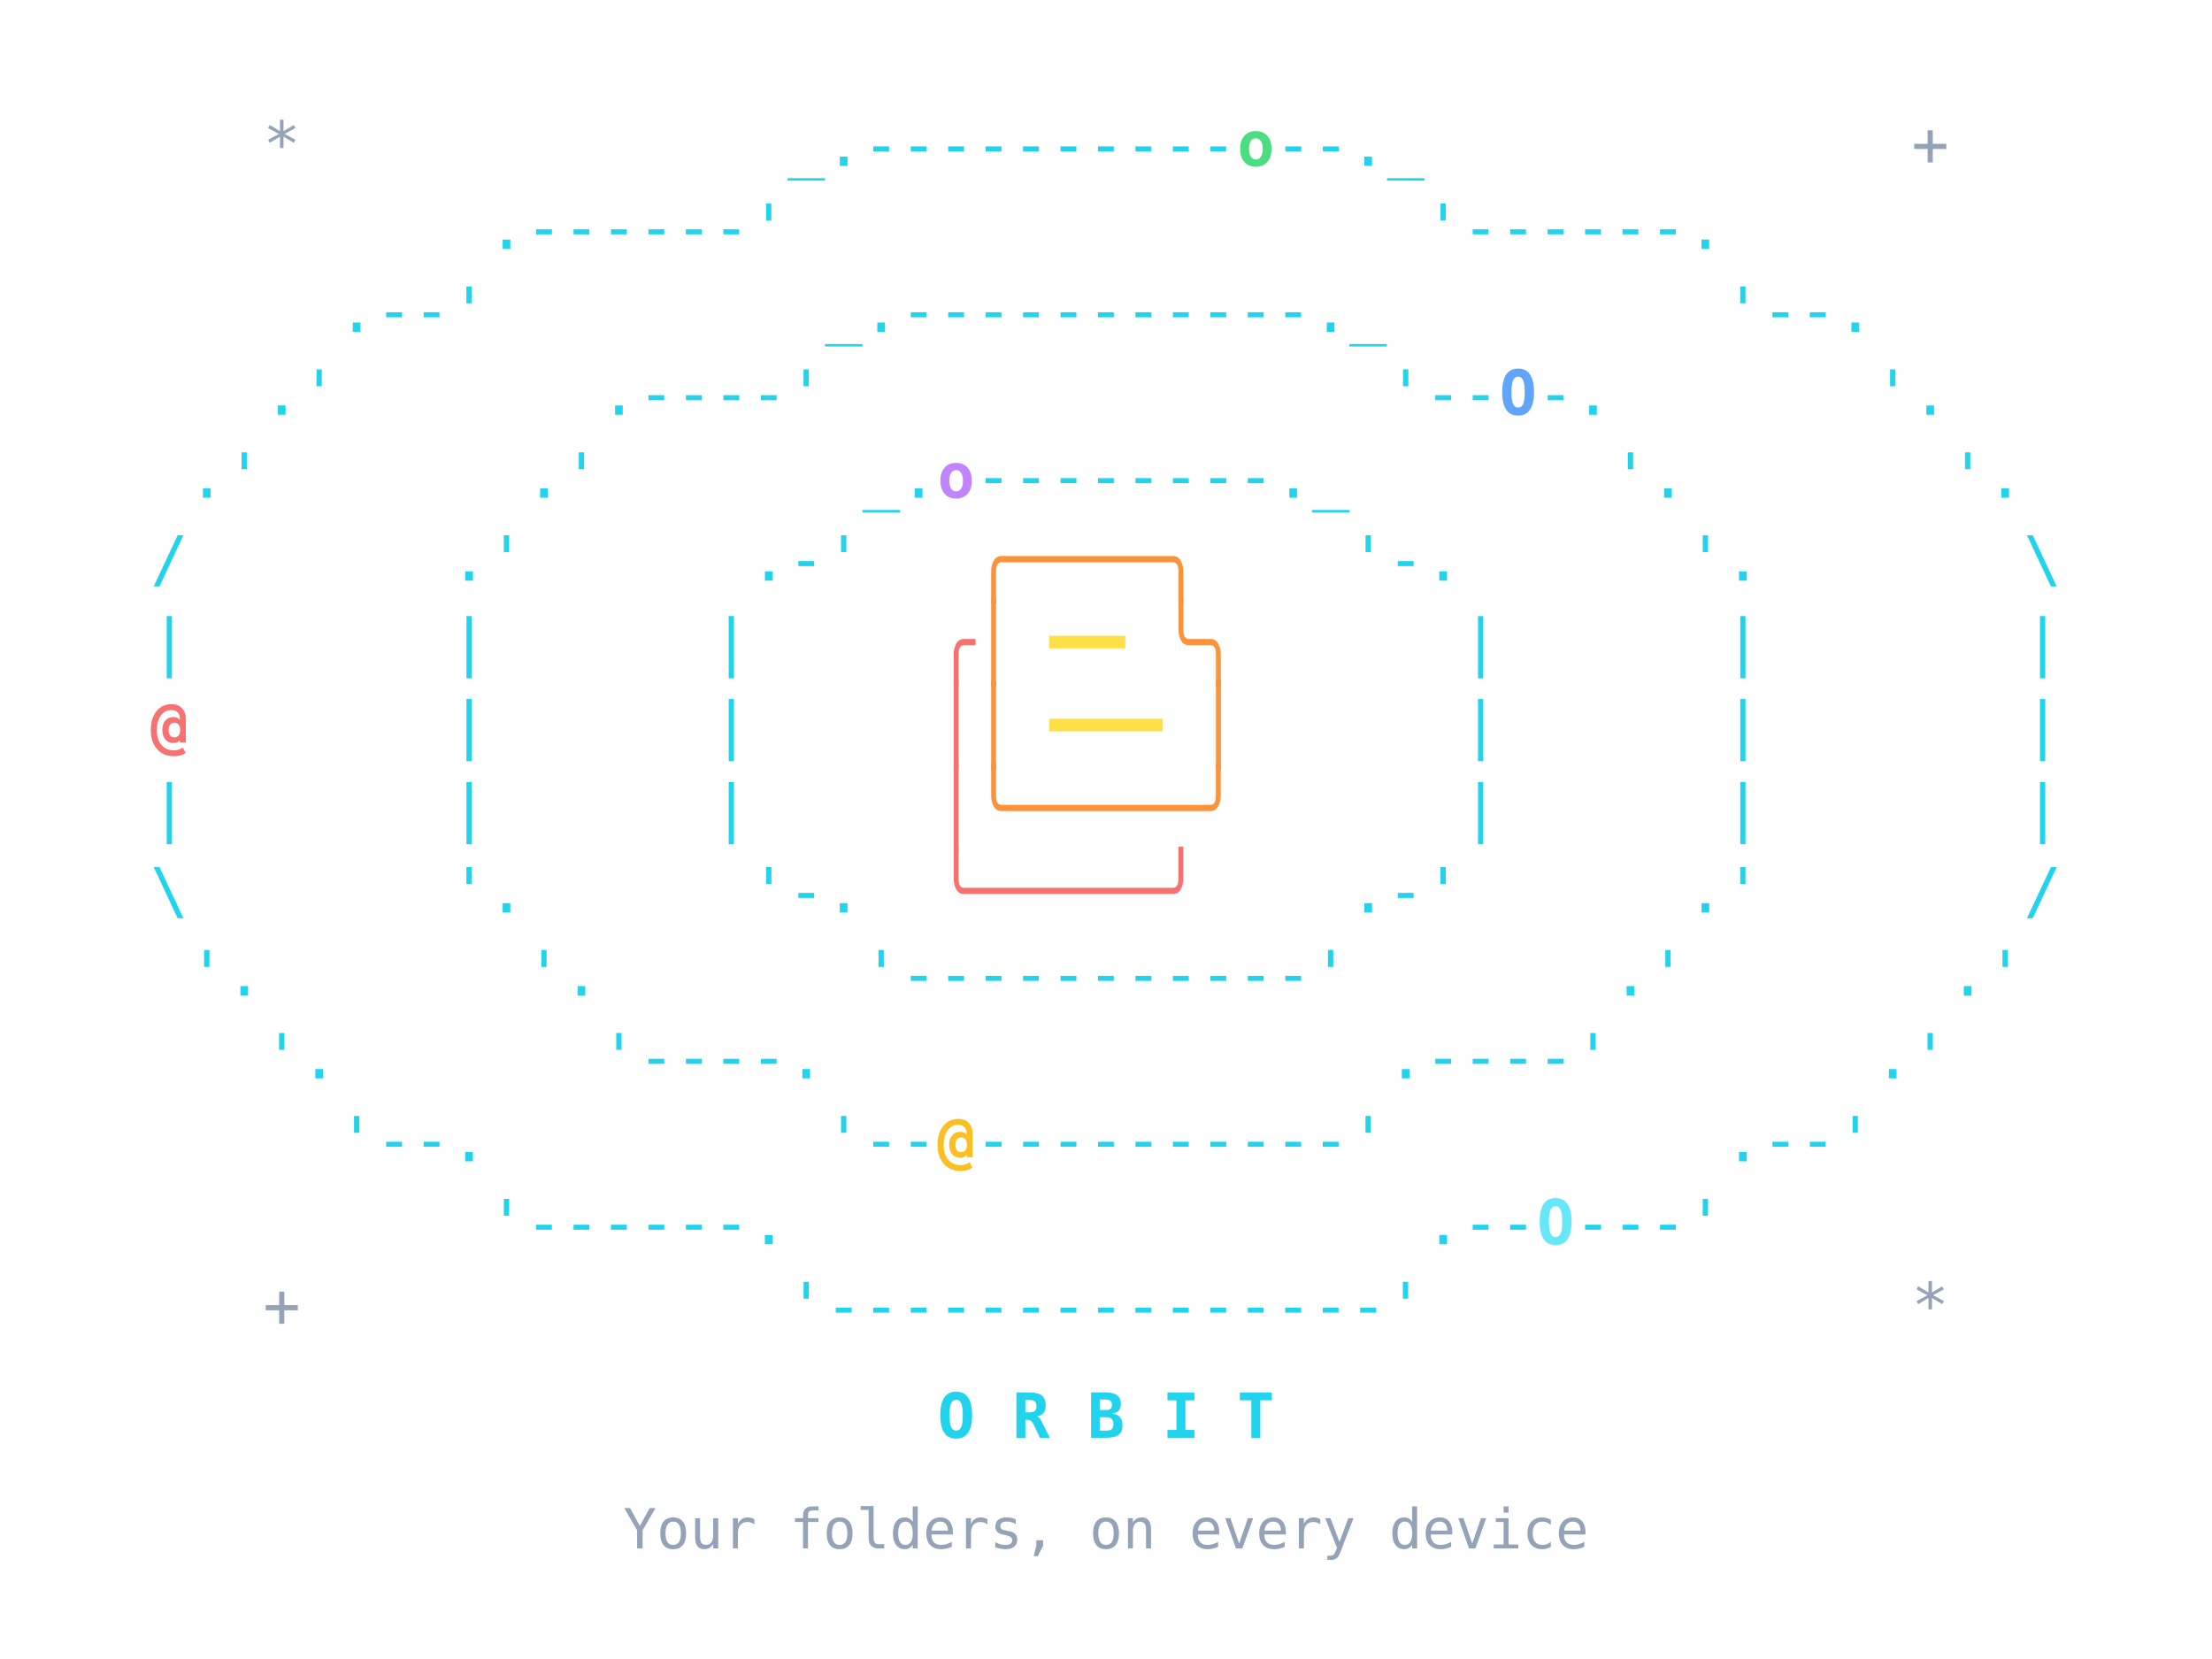
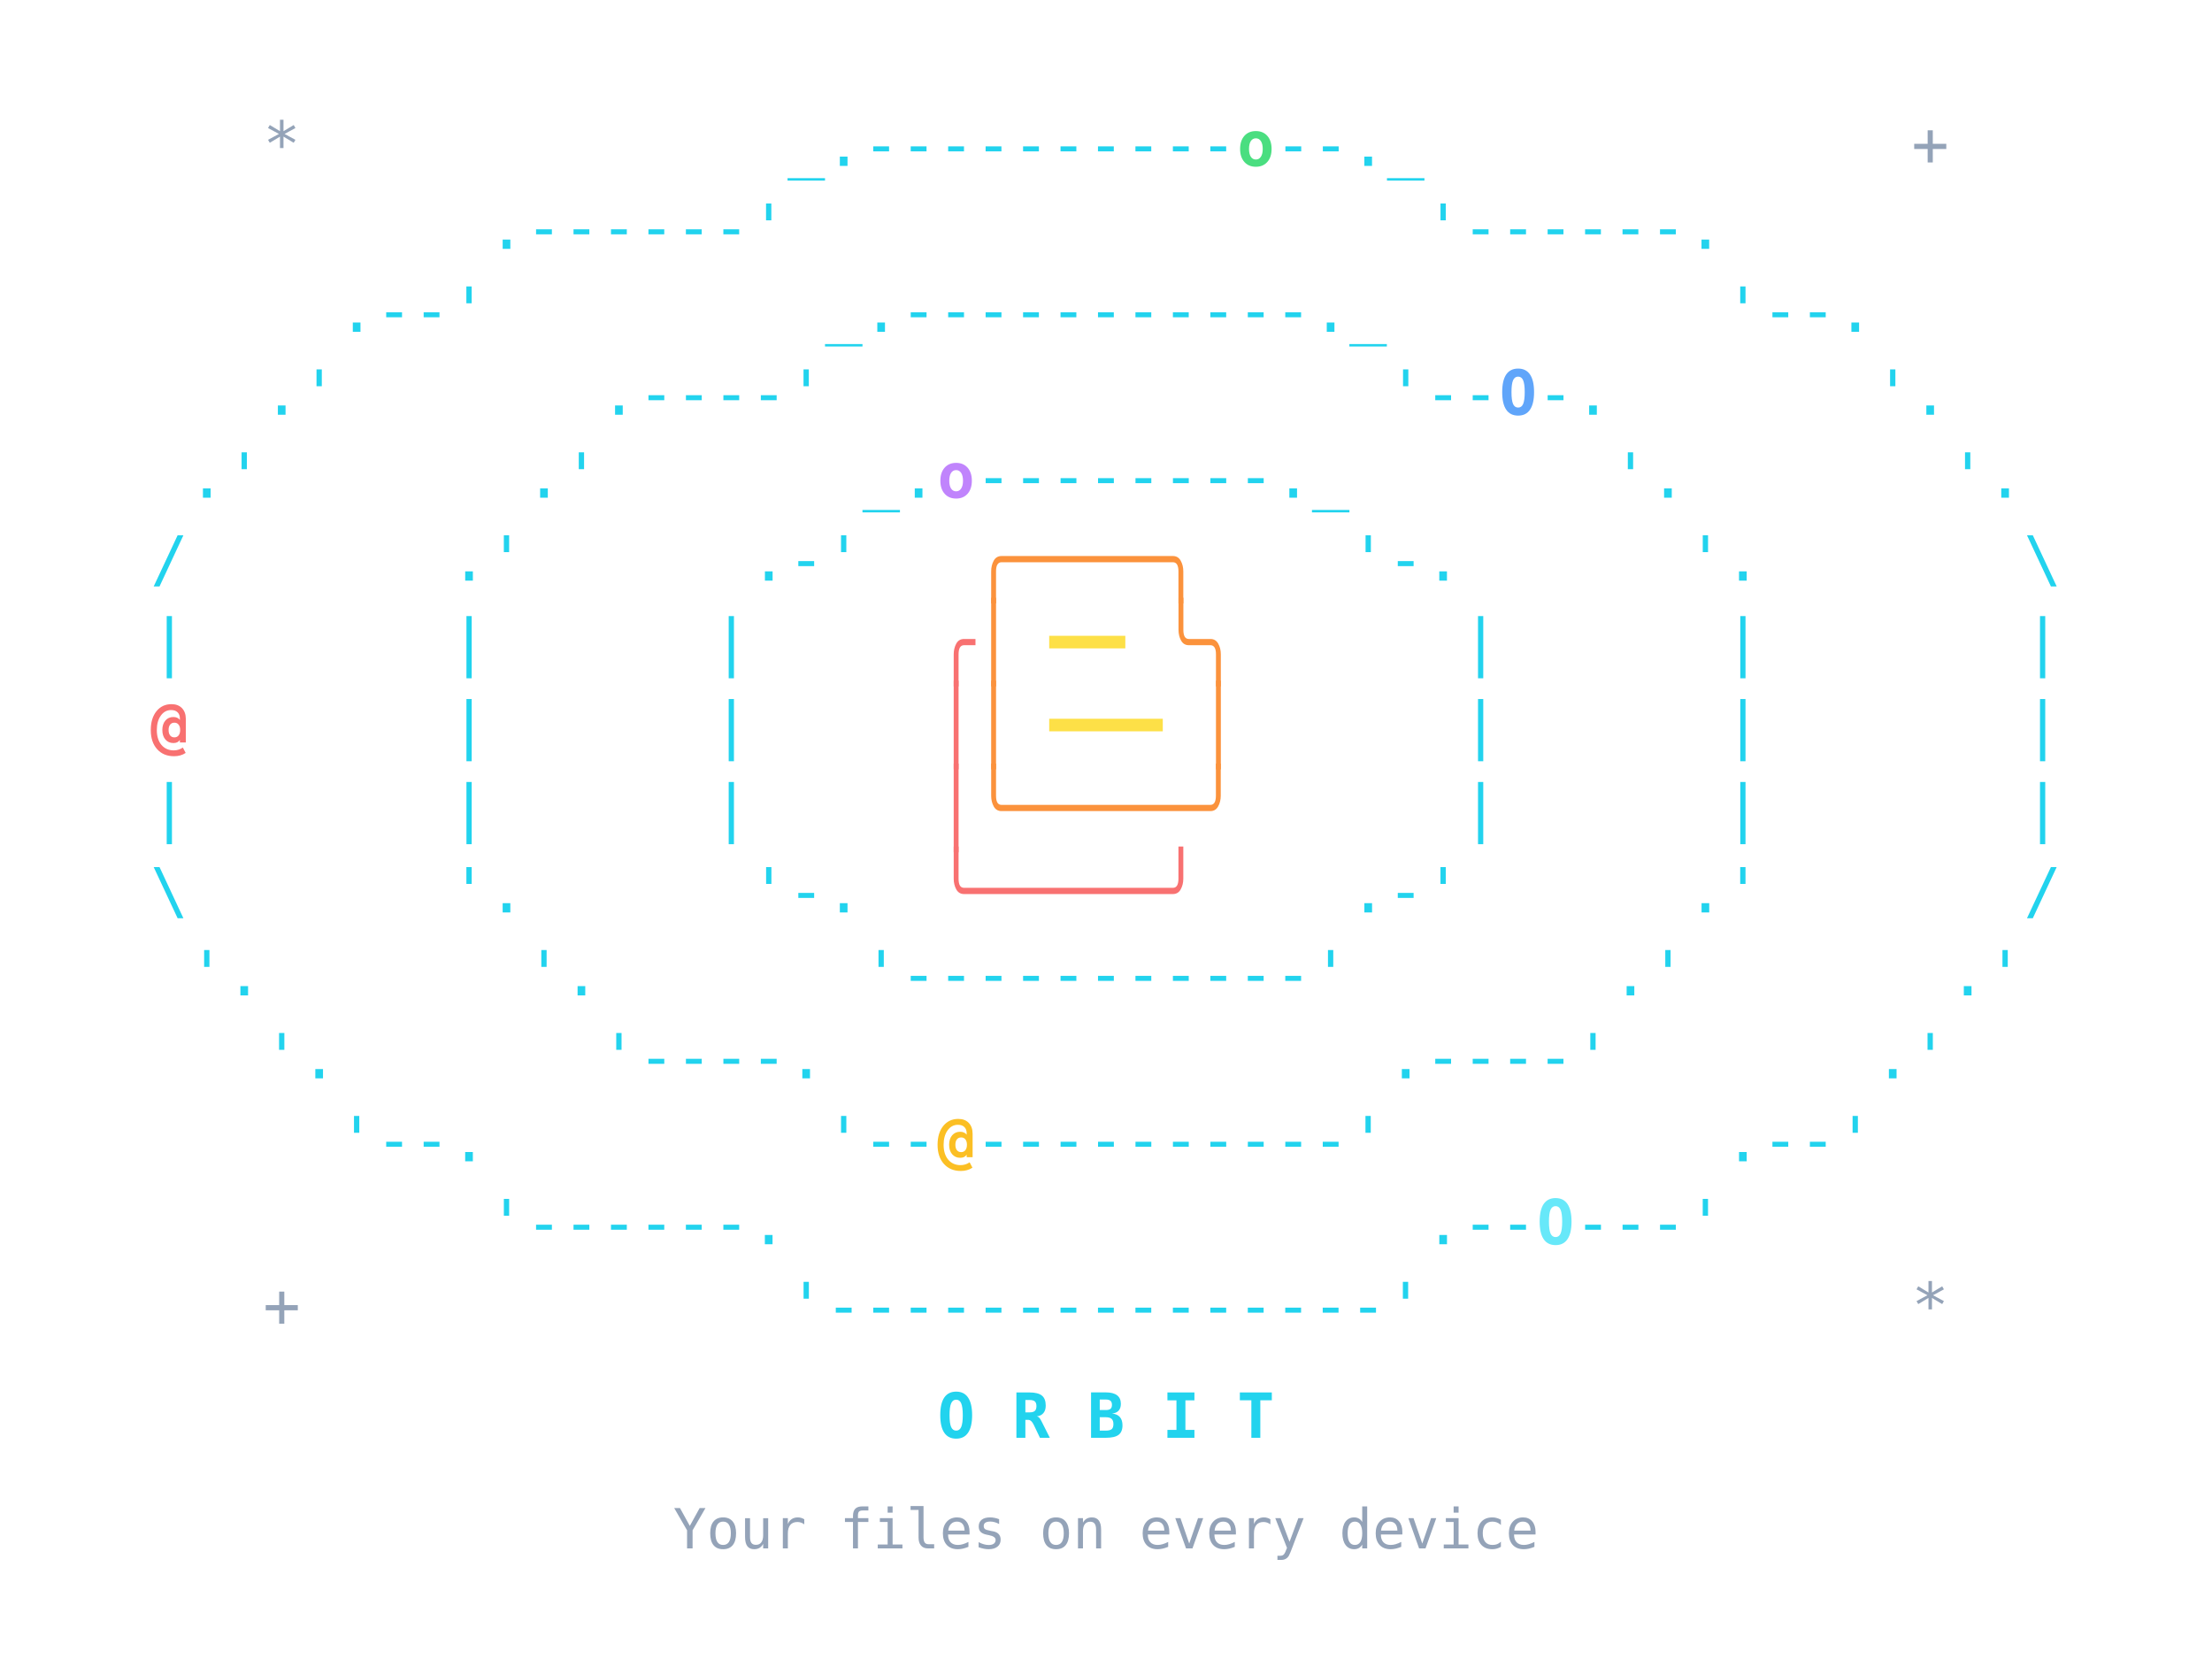
<svg xmlns="http://www.w3.org/2000/svg" width="640" height="480" viewBox="0 0 640 480" role="img" aria-labelledby="title description">
  <g font-family="DejaVu Sans Mono, monospace" font-size="18">
    <text y="48">
      <tspan x="76.10" fill="#94a3b8">*</tspan>
      <tspan x="227.86" fill="#22d3ee">_.----------</tspan>
      <tspan x="357.94" fill="#4ade80" font-weight="bold">o</tspan>
      <tspan x="368.78" fill="#22d3ee">--._</tspan>
      <tspan x="553.06" fill="#94a3b8">+</tspan>
    </text>
    <text y="72">
      <tspan x="141.14" fill="#22d3ee">.------'</tspan>
      <tspan x="412.14" fill="#22d3ee">'------.</tspan>
    </text>
    <text y="96">
      <tspan x="97.78" fill="#22d3ee">.--'</tspan>
      <tspan x="238.70" fill="#22d3ee">_.-----------._</tspan>
      <tspan x="498.86" fill="#22d3ee">'--.</tspan>
    </text>
    <text y="120">
      <tspan x="76.10" fill="#22d3ee">.'</tspan>
      <tspan x="173.66" fill="#22d3ee">.----'</tspan>
      <tspan x="401.30" fill="#22d3ee">'--</tspan>
      <tspan x="433.82" fill="#60a5fa" font-weight="bold">O</tspan>
      <tspan x="444.66" fill="#22d3ee">-.</tspan>
      <tspan x="542.22" fill="#22d3ee">'.</tspan>
    </text>
    <text y="144">
      <tspan x="54.42" fill="#22d3ee">.'</tspan>
      <tspan x="151.98" fill="#22d3ee">.'</tspan>
      <tspan x="249.54" fill="#22d3ee">_.</tspan>
      <tspan x="271.22" fill="#c084fc" font-weight="bold">o</tspan>
      <tspan x="282.06" fill="#22d3ee">--------._</tspan>
      <tspan x="466.34" fill="#22d3ee">'.</tspan>
      <tspan x="563.90" fill="#22d3ee">'.</tspan>
    </text>
    <text y="168">
      <tspan x="43.58" fill="#22d3ee">/</tspan>
      <tspan x="130.30" fill="#22d3ee">.'</tspan>
      <tspan x="217.02" fill="#22d3ee">.-'</tspan>
      <tspan x="390.46" fill="#22d3ee">'-.</tspan>
      <tspan x="488.02" fill="#22d3ee">'.</tspan>
      <tspan x="585.58" fill="#22d3ee">\</tspan>
    </text>
    <text y="192">
      <tspan x="43.58" fill="#22d3ee">|</tspan>
      <tspan x="130.30" fill="#22d3ee">|</tspan>
      <tspan x="206.18" fill="#22d3ee">|</tspan>
      <tspan x="422.98" fill="#22d3ee">|</tspan>
      <tspan x="498.86" fill="#22d3ee">|</tspan>
      <tspan x="585.58" fill="#22d3ee">|</tspan>
    </text>
    <text y="216">
      <tspan x="43.58" fill="#f87171" font-weight="bold">@</tspan>
      <tspan x="130.30" fill="#22d3ee">|</tspan>
      <tspan x="206.18" fill="#22d3ee">|</tspan>
      <tspan x="422.98" fill="#22d3ee">|</tspan>
      <tspan x="498.86" fill="#22d3ee">|</tspan>
      <tspan x="585.58" fill="#22d3ee">|</tspan>
    </text>
    <text y="240">
      <tspan x="43.58" fill="#22d3ee">|</tspan>
      <tspan x="130.30" fill="#22d3ee">|</tspan>
      <tspan x="206.18" fill="#22d3ee">|</tspan>
      <tspan x="422.98" fill="#22d3ee">|</tspan>
      <tspan x="498.86" fill="#22d3ee">|</tspan>
      <tspan x="585.58" fill="#22d3ee">|</tspan>
    </text>
    <text y="264">
      <tspan x="43.58" fill="#22d3ee">\</tspan>
      <tspan x="130.30" fill="#22d3ee">'.</tspan>
      <tspan x="217.02" fill="#22d3ee">'-.</tspan>
      <tspan x="390.46" fill="#22d3ee">.-'</tspan>
      <tspan x="488.02" fill="#22d3ee">.'</tspan>
      <tspan x="585.58" fill="#22d3ee">/</tspan>
    </text>
    <text y="288">
      <tspan x="54.42" fill="#22d3ee">'.</tspan>
      <tspan x="151.98" fill="#22d3ee">'.</tspan>
      <tspan x="249.54" fill="#22d3ee">'-----------'</tspan>
      <tspan x="466.34" fill="#22d3ee">.'</tspan>
      <tspan x="563.90" fill="#22d3ee">.'</tspan>
    </text>
    <text y="312">
      <tspan x="76.10" fill="#22d3ee">'.</tspan>
      <tspan x="173.66" fill="#22d3ee">'----.</tspan>
      <tspan x="401.30" fill="#22d3ee">.----'</tspan>
      <tspan x="542.22" fill="#22d3ee">.'</tspan>
    </text>
    <text y="336">
      <tspan x="97.78" fill="#22d3ee">'--.</tspan>
      <tspan x="238.70" fill="#22d3ee">'--</tspan>
      <tspan x="271.22" fill="#fbbf24" font-weight="bold">@</tspan>
      <tspan x="282.06" fill="#22d3ee">----------'</tspan>
      <tspan x="498.86" fill="#22d3ee">.--'</tspan>
    </text>
    <text y="360">
      <tspan x="141.14" fill="#22d3ee">'------.</tspan>
      <tspan x="412.14" fill="#22d3ee">.--</tspan>
      <tspan x="444.66" fill="#67e8f9" font-weight="bold">O</tspan>
      <tspan x="455.50" fill="#22d3ee">---'</tspan>
    </text>
    <text y="384">
      <tspan x="76.10" fill="#94a3b8">+</tspan>
      <tspan x="227.86" fill="#22d3ee">'---------------'</tspan>
      <tspan x="553.06" fill="#94a3b8">*</tspan>
    </text>
    <text y="48" transform="translate(0 42) scale(1 1.2) translate(0 -42)" />
    <text y="72" transform="translate(0 66) scale(1 1.2) translate(0 -66)" />
    <text y="96" transform="translate(0 90) scale(1 1.2) translate(0 -90)" />
    <text y="120" transform="translate(0 114) scale(1 1.2) translate(0 -114)" />
    <text y="144" transform="translate(0 138) scale(1 1.2) translate(0 -138)" />
    <text y="168" transform="translate(0 162) scale(1 1.2) translate(0 -162)">
      <tspan x="282.06" fill="#fb923c">╭────╮</tspan>
    </text>
    <text y="192" transform="translate(0 186) scale(1 1.2) translate(0 -186)">
      <tspan x="271.22" fill="#f87171">╭</tspan>
      <tspan x="282.06" fill="#fb923c">│</tspan>
      <tspan x="303.74" fill="#fde047">━━</tspan>
      <tspan x="336.26" fill="#fb923c">╰╮</tspan>
    </text>
    <text y="216" transform="translate(0 210) scale(1 1.2) translate(0 -210)">
      <tspan x="271.22" fill="#f87171">│</tspan>
      <tspan x="282.06" fill="#fb923c">│</tspan>
      <tspan x="303.74" fill="#fde047">━━━</tspan>
      <tspan x="347.10" fill="#fb923c">│</tspan>
    </text>
    <text y="240" transform="translate(0 234) scale(1 1.2) translate(0 -234)">
      <tspan x="271.22" fill="#f87171">│</tspan>
      <tspan x="282.06" fill="#fb923c">╰─────╯</tspan>
    </text>
    <text y="264" transform="translate(0 258) scale(1 1.2) translate(0 -258)">
      <tspan x="271.22" fill="#f87171">╰─────╯</tspan>
    </text>
    <text y="288" transform="translate(0 282) scale(1 1.2) translate(0 -282)" />
    <text y="312" transform="translate(0 306) scale(1 1.2) translate(0 -306)" />
    <text y="336" transform="translate(0 330) scale(1 1.2) translate(0 -330)" />
    <text y="360" transform="translate(0 354) scale(1 1.2) translate(0 -354)" />
    <text y="384" transform="translate(0 378) scale(1 1.2) translate(0 -378)" />
    <text x="320" y="416" text-anchor="middle" fill="#22d3ee" font-weight="bold">O R B I T</text>
-     <text x="320" y="448" text-anchor="middle" fill="#94a3b8" font-size="16">Your folders, on every device</text>
+     <text x="320" y="448" text-anchor="middle" fill="#94a3b8" font-size="16">Your files on every device</text>
  </g>
</svg>
